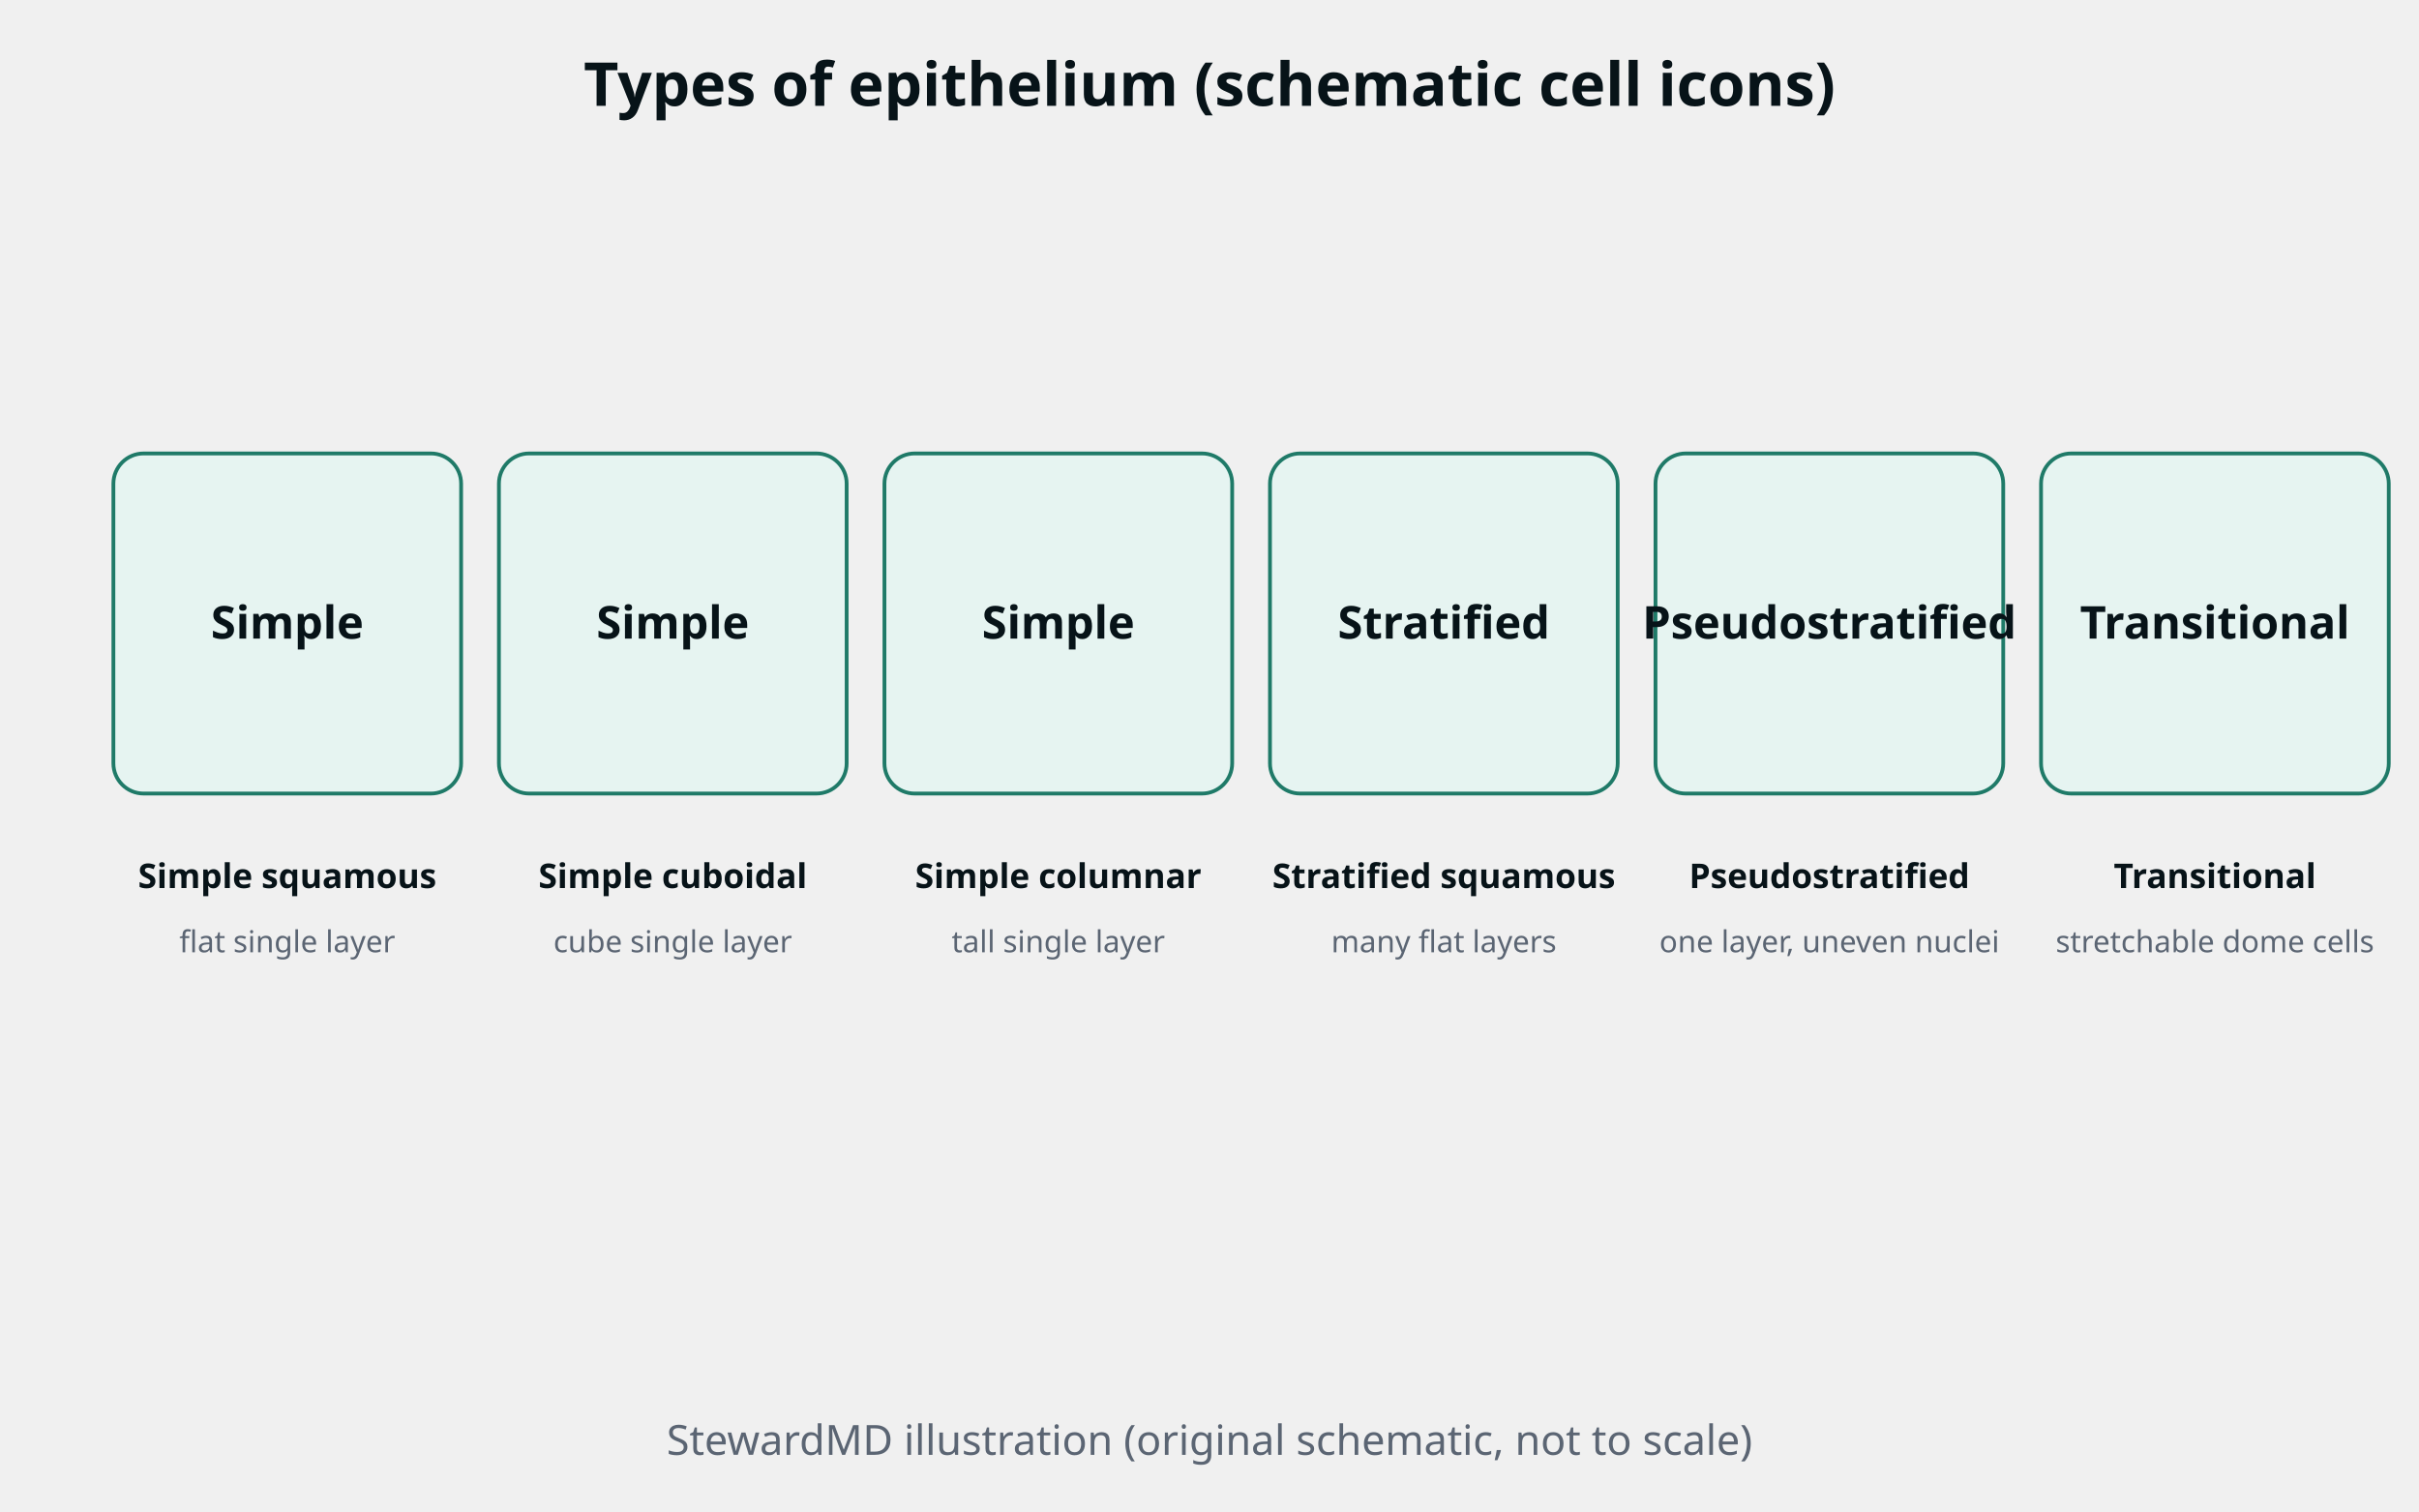
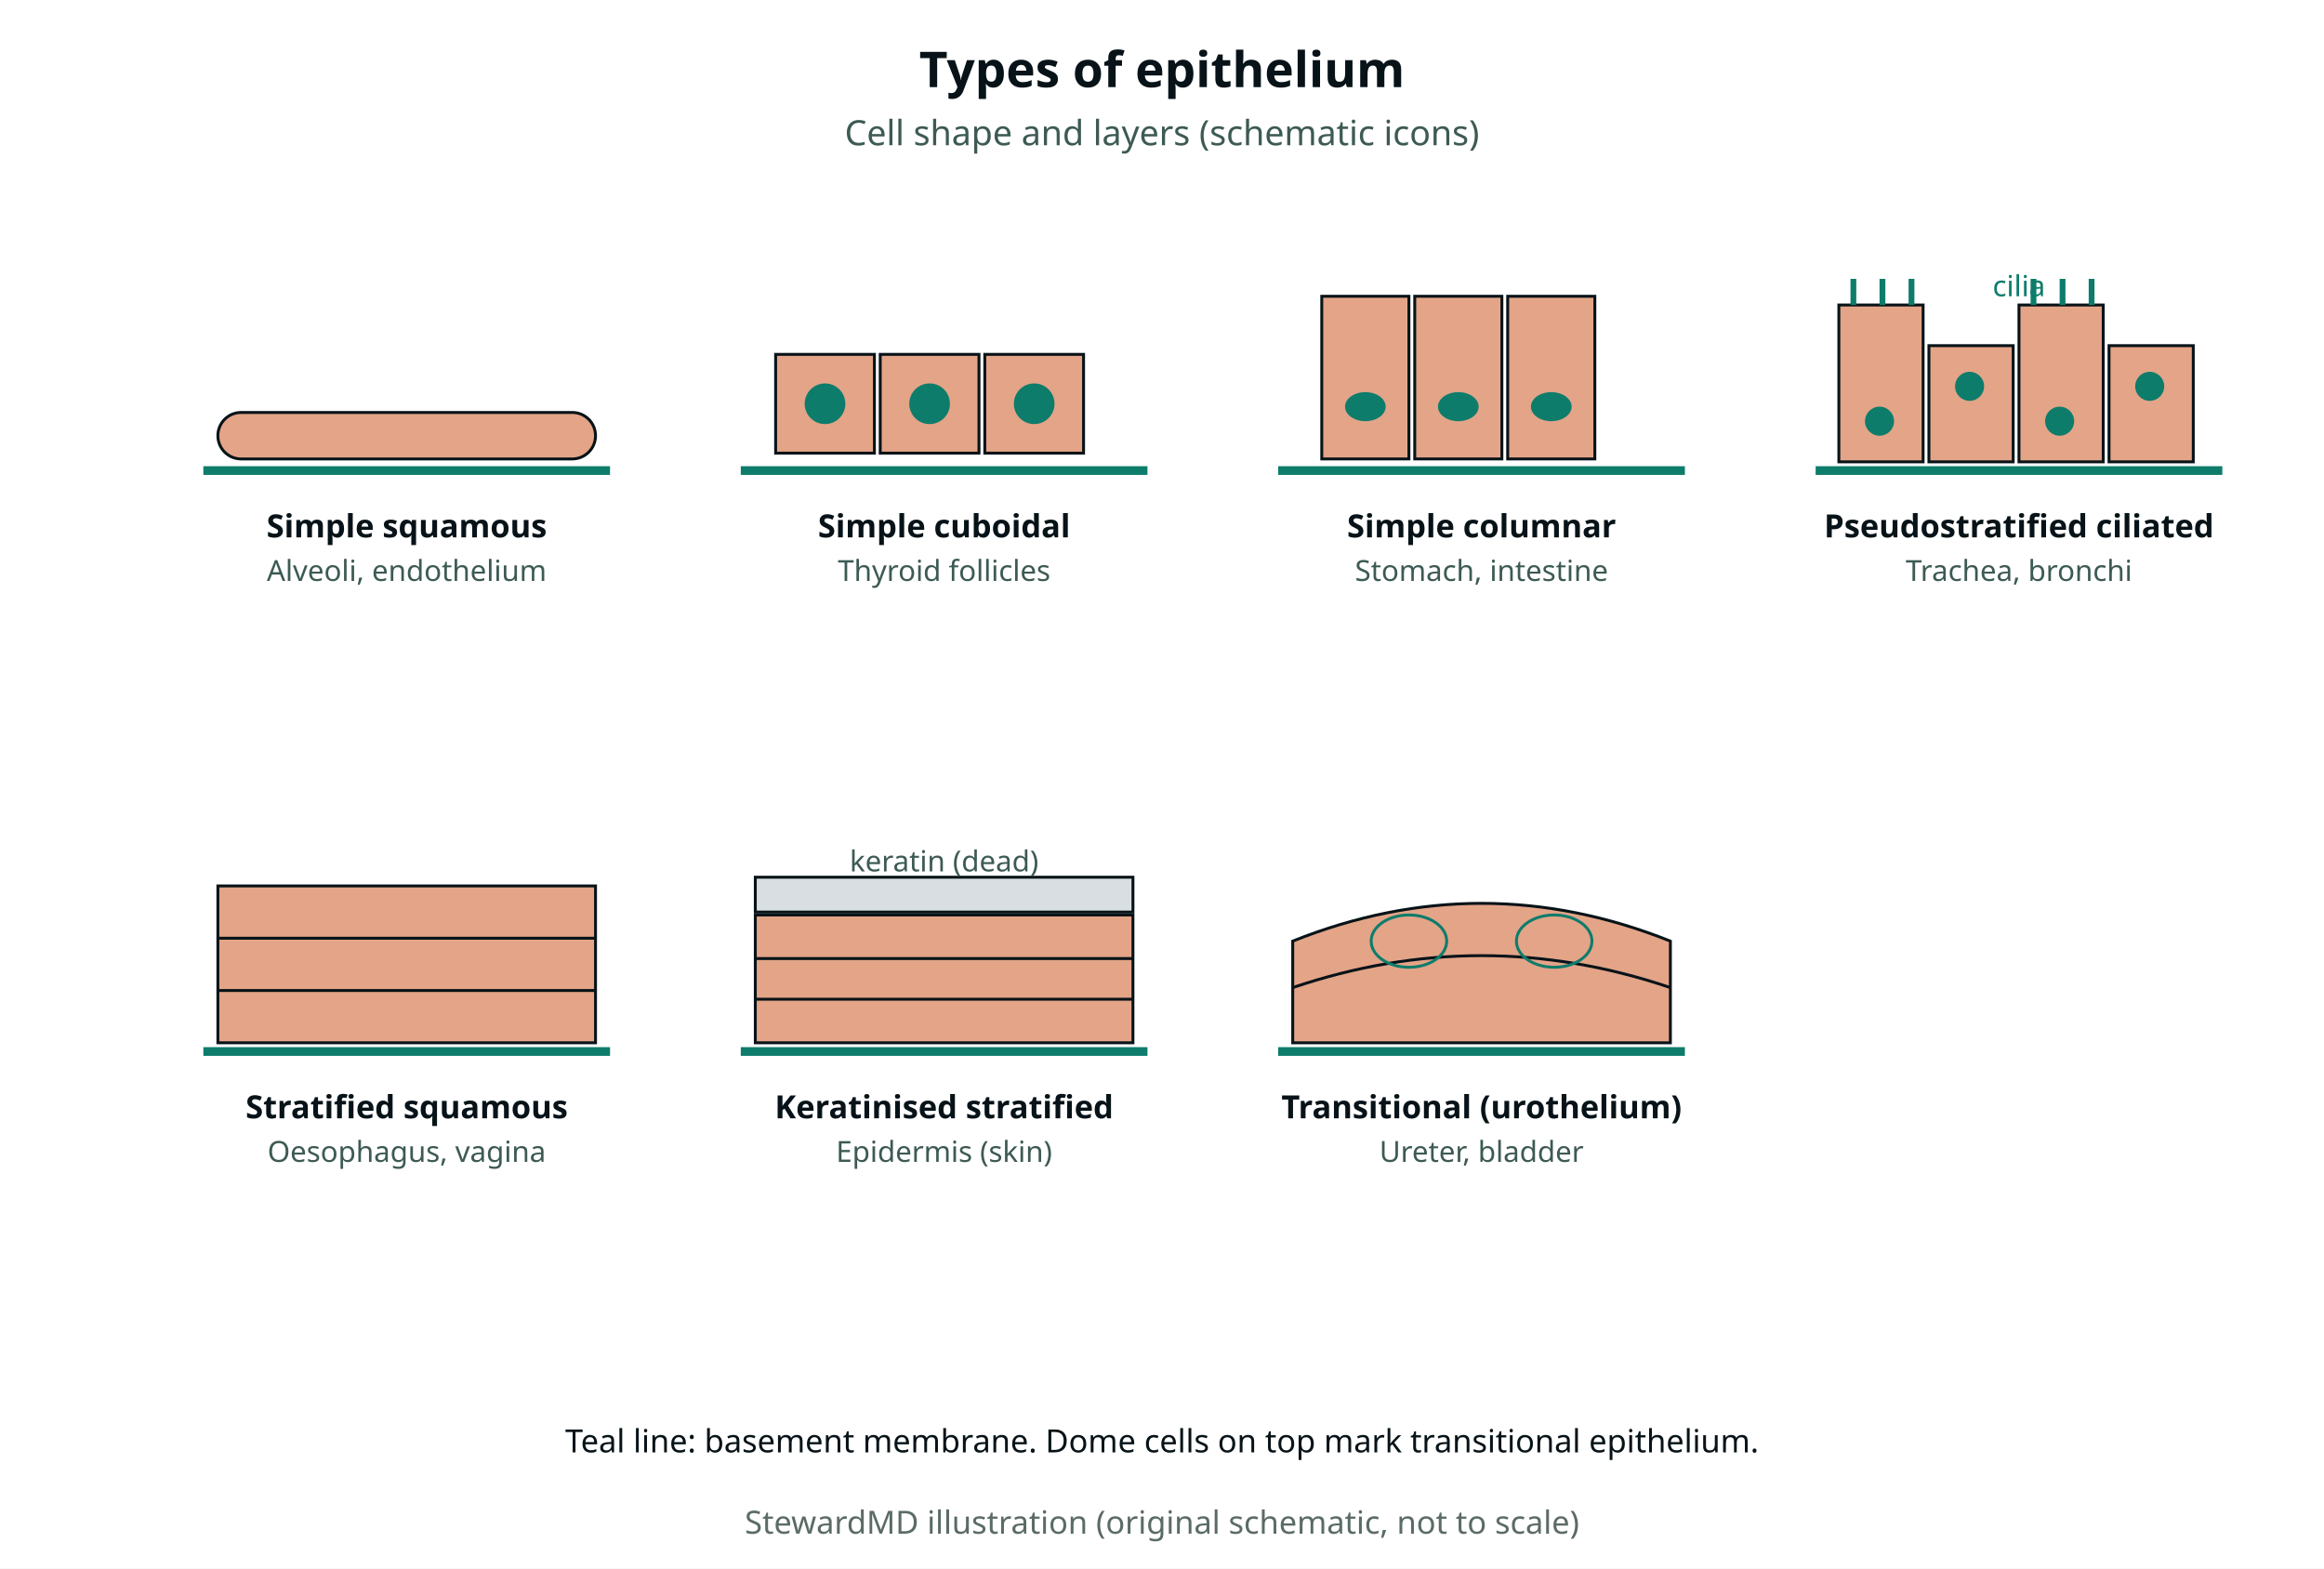
- <svg xmlns="http://www.w3.org/2000/svg" viewBox="0 0 640 400" font-family="system-ui,sans-serif">
-   <text x="320" y="28" text-anchor="middle" font-size="16" fill="#071318" font-weight="700">Types of epithelium (schematic cell icons)</text>
-   <rect x="30" y="120" width="92" height="90" rx="8" fill="#E6F4F1" stroke="#1F7A68" />
-   <text x="76.0" y="169.0" text-anchor="middle" font-size="12" fill="#071318" font-weight="700">Simple</text>
-   <text x="76" y="235" text-anchor="middle" font-size="9" fill="#071318" font-weight="700">Simple squamous</text>
-   <text x="76" y="252" text-anchor="middle" font-size="8" fill="#5b6573" font-weight="400">flat single layer</text>
-   <rect x="132" y="120" width="92" height="90" rx="8" fill="#E6F4F1" stroke="#1F7A68" />
-   <text x="178.0" y="169.0" text-anchor="middle" font-size="12" fill="#071318" font-weight="700">Simple</text>
-   <text x="178" y="235" text-anchor="middle" font-size="9" fill="#071318" font-weight="700">Simple cuboidal</text>
-   <text x="178" y="252" text-anchor="middle" font-size="8" fill="#5b6573" font-weight="400">cube single layer</text>
-   <rect x="234" y="120" width="92" height="90" rx="8" fill="#E6F4F1" stroke="#1F7A68" />
-   <text x="280.0" y="169.0" text-anchor="middle" font-size="12" fill="#071318" font-weight="700">Simple</text>
-   <text x="280" y="235" text-anchor="middle" font-size="9" fill="#071318" font-weight="700">Simple columnar</text>
-   <text x="280" y="252" text-anchor="middle" font-size="8" fill="#5b6573" font-weight="400">tall single layer</text>
-   <rect x="336" y="120" width="92" height="90" rx="8" fill="#E6F4F1" stroke="#1F7A68" />
-   <text x="382.0" y="169.0" text-anchor="middle" font-size="12" fill="#071318" font-weight="700">Stratified</text>
-   <text x="382" y="235" text-anchor="middle" font-size="9" fill="#071318" font-weight="700">Stratified squamous</text>
-   <text x="382" y="252" text-anchor="middle" font-size="8" fill="#5b6573" font-weight="400">many flat layers</text>
-   <rect x="438" y="120" width="92" height="90" rx="8" fill="#E6F4F1" stroke="#1F7A68" />
-   <text x="484.0" y="169.0" text-anchor="middle" font-size="12" fill="#071318" font-weight="700">Pseudostratified</text>
-   <text x="484" y="235" text-anchor="middle" font-size="9" fill="#071318" font-weight="700">Pseudostratified</text>
-   <text x="484" y="252" text-anchor="middle" font-size="8" fill="#5b6573" font-weight="400">one layer, uneven nuclei</text>
-   <rect x="540" y="120" width="92" height="90" rx="8" fill="#E6F4F1" stroke="#1F7A68" />
-   <text x="586.0" y="169.0" text-anchor="middle" font-size="12" fill="#071318" font-weight="700">Transitional</text>
-   <text x="586" y="235" text-anchor="middle" font-size="9" fill="#071318" font-weight="700">Transitional</text>
-   <text x="586" y="252" text-anchor="middle" font-size="8" fill="#5b6573" font-weight="400">stretchable dome cells</text>
-   <text x="320" y="385" text-anchor="middle" font-size="11" fill="#5b6573">StewardMD illustration (original schematic, not to scale)</text>
+ <svg xmlns="http://www.w3.org/2000/svg" viewBox="0 0 800 540" font-family="system-ui,sans-serif">
+   <rect width="800" height="540" fill="#FFFFFF" />
+   <text x="400" y="30" font-size="17" font-weight="700" text-anchor="middle" fill="#071318" font-family="system-ui,sans-serif">Types of epithelium</text>
+   <text x="400" y="50" font-size="12" font-weight="400" text-anchor="middle" fill="#3D5A54" font-family="system-ui,sans-serif">Cell shape and layers (schematic icons)</text>
+   <rect x="75" y="142" width="130" height="16" rx="8" fill="#E3A488" stroke="#071318" />
+   <line x1="70" y1="162" x2="210" y2="162" stroke="#0E7C6B" stroke-width="3" />
+   <text x="140" y="185" font-size="11" font-weight="700" text-anchor="middle" fill="#071318" font-family="system-ui,sans-serif">Simple squamous</text>
+   <text x="140" y="200" font-size="10" font-weight="400" text-anchor="middle" fill="#3D5A54" font-family="system-ui,sans-serif">Alveoli, endothelium</text>
+   <rect x="267" y="122" width="34" height="34" fill="#E3A488" stroke="#071318" />
+   <circle cx="284" cy="139" r="7" fill="#0E7C6B" />
+   <rect x="303" y="122" width="34" height="34" fill="#E3A488" stroke="#071318" />
+   <circle cx="320" cy="139" r="7" fill="#0E7C6B" />
+   <rect x="339" y="122" width="34" height="34" fill="#E3A488" stroke="#071318" />
+   <circle cx="356" cy="139" r="7" fill="#0E7C6B" />
+   <line x1="255" y1="162" x2="395" y2="162" stroke="#0E7C6B" stroke-width="3" />
+   <text x="325" y="185" font-size="11" font-weight="700" text-anchor="middle" fill="#071318" font-family="system-ui,sans-serif">Simple cuboidal</text>
+   <text x="325" y="200" font-size="10" font-weight="400" text-anchor="middle" fill="#3D5A54" font-family="system-ui,sans-serif">Thyroid follicles</text>
+   <rect x="455" y="102" width="30" height="56" fill="#E3A488" stroke="#071318" />
+   <ellipse cx="470" cy="140" rx="7" ry="5" fill="#0E7C6B" />
+   <rect x="487" y="102" width="30" height="56" fill="#E3A488" stroke="#071318" />
+   <ellipse cx="502" cy="140" rx="7" ry="5" fill="#0E7C6B" />
+   <rect x="519" y="102" width="30" height="56" fill="#E3A488" stroke="#071318" />
+   <ellipse cx="534" cy="140" rx="7" ry="5" fill="#0E7C6B" />
+   <line x1="440" y1="162" x2="580" y2="162" stroke="#0E7C6B" stroke-width="3" />
+   <text x="510" y="185" font-size="11" font-weight="700" text-anchor="middle" fill="#071318" font-family="system-ui,sans-serif">Simple columnar</text>
+   <text x="510" y="200" font-size="10" font-weight="400" text-anchor="middle" fill="#3D5A54" font-family="system-ui,sans-serif">Stomach, intestine</text>
+   <rect x="633" y="105" width="29" height="54" fill="#E3A488" stroke="#071318" />
+   <circle cx="647" cy="145" r="5" fill="#0E7C6B" />
+   <rect x="664" y="119" width="29" height="40" fill="#E3A488" stroke="#071318" />
+   <circle cx="678" cy="133" r="5" fill="#0E7C6B" />
+   <rect x="695" y="105" width="29" height="54" fill="#E3A488" stroke="#071318" />
+   <circle cx="709" cy="145" r="5" fill="#0E7C6B" />
+   <rect x="726" y="119" width="29" height="40" fill="#E3A488" stroke="#071318" />
+   <circle cx="740" cy="133" r="5" fill="#0E7C6B" />
+   <line x1="638" y1="105" x2="638" y2="96" stroke="#0E7C6B" stroke-width="2" />
+   <line x1="648" y1="105" x2="648" y2="96" stroke="#0E7C6B" stroke-width="2" />
+   <line x1="658" y1="105" x2="658" y2="96" stroke="#0E7C6B" stroke-width="2" />
+   <line x1="700" y1="105" x2="700" y2="96" stroke="#0E7C6B" stroke-width="2" />
+   <line x1="710" y1="105" x2="710" y2="96" stroke="#0E7C6B" stroke-width="2" />
+   <line x1="720" y1="105" x2="720" y2="96" stroke="#0E7C6B" stroke-width="2" />
+   <text x="695" y="102" font-size="10" font-weight="400" text-anchor="middle" fill="#0E7C6B" font-family="system-ui,sans-serif">cilia</text>
+   <line x1="625" y1="162" x2="765" y2="162" stroke="#0E7C6B" stroke-width="3" />
+   <text x="695" y="185" font-size="11" font-weight="700" text-anchor="middle" fill="#071318" font-family="system-ui,sans-serif">Pseudostratified ciliated</text>
+   <text x="695" y="200" font-size="10" font-weight="400" text-anchor="middle" fill="#3D5A54" font-family="system-ui,sans-serif">Trachea, bronchi</text>
+   <rect x="75" y="305" width="130" height="54" fill="#E3A488" stroke="#071318" />
+   <line x1="75" y1="323" x2="205" y2="323" stroke="#071318" />
+   <line x1="75" y1="341" x2="205" y2="341" stroke="#071318" />
+   <line x1="70" y1="362" x2="210" y2="362" stroke="#0E7C6B" stroke-width="3" />
+   <text x="140" y="385" font-size="11" font-weight="700" text-anchor="middle" fill="#071318" font-family="system-ui,sans-serif">Stratified squamous</text>
+   <text x="140" y="400" font-size="10" font-weight="400" text-anchor="middle" fill="#3D5A54" font-family="system-ui,sans-serif">Oesophagus, vagina</text>
+   <rect x="260" y="315" width="130" height="44" fill="#E3A488" stroke="#071318" />
+   <line x1="260" y1="330" x2="390" y2="330" stroke="#071318" />
+   <line x1="260" y1="344" x2="390" y2="344" stroke="#071318" />
+   <rect x="260" y="302" width="130" height="12" fill="#D9DEE2" stroke="#071318" />
+   <text x="325" y="300" font-size="10" font-weight="400" text-anchor="middle" fill="#3D5A54" font-family="system-ui,sans-serif">keratin (dead)</text>
+   <line x1="255" y1="362" x2="395" y2="362" stroke="#0E7C6B" stroke-width="3" />
+   <text x="325" y="385" font-size="11" font-weight="700" text-anchor="middle" fill="#071318" font-family="system-ui,sans-serif">Keratinised stratified</text>
+   <text x="325" y="400" font-size="10" font-weight="400" text-anchor="middle" fill="#3D5A54" font-family="system-ui,sans-serif">Epidermis (skin)</text>
+   <path d="M445 359 L445 324 Q510 298 575 324 L575 359 Z" fill="#E3A488" stroke="#071318" />
+   <path d="M445 340 Q510 318 575 340" fill="none" stroke="#071318" />
+   <ellipse cx="485" cy="324" rx="13" ry="9" fill="none" stroke="#0E7C6B" />
+   <ellipse cx="535" cy="324" rx="13" ry="9" fill="none" stroke="#0E7C6B" />
+   <line x1="440" y1="362" x2="580" y2="362" stroke="#0E7C6B" stroke-width="3" />
+   <text x="510" y="385" font-size="11" font-weight="700" text-anchor="middle" fill="#071318" font-family="system-ui,sans-serif">Transitional (urothelium)</text>
+   <text x="510" y="400" font-size="10" font-weight="400" text-anchor="middle" fill="#3D5A54" font-family="system-ui,sans-serif">Ureter, bladder</text>
+   <text x="400" y="500" font-size="11" font-weight="400" text-anchor="middle" fill="#071318" font-family="system-ui,sans-serif">Teal line: basement membrane. Dome cells on top mark transitional epithelium.</text>
+   <text x="400" y="528" font-size="11" font-weight="400" text-anchor="middle" fill="#5B6B66" font-family="system-ui,sans-serif">StewardMD illustration (original schematic, not to scale)</text>
</svg>
